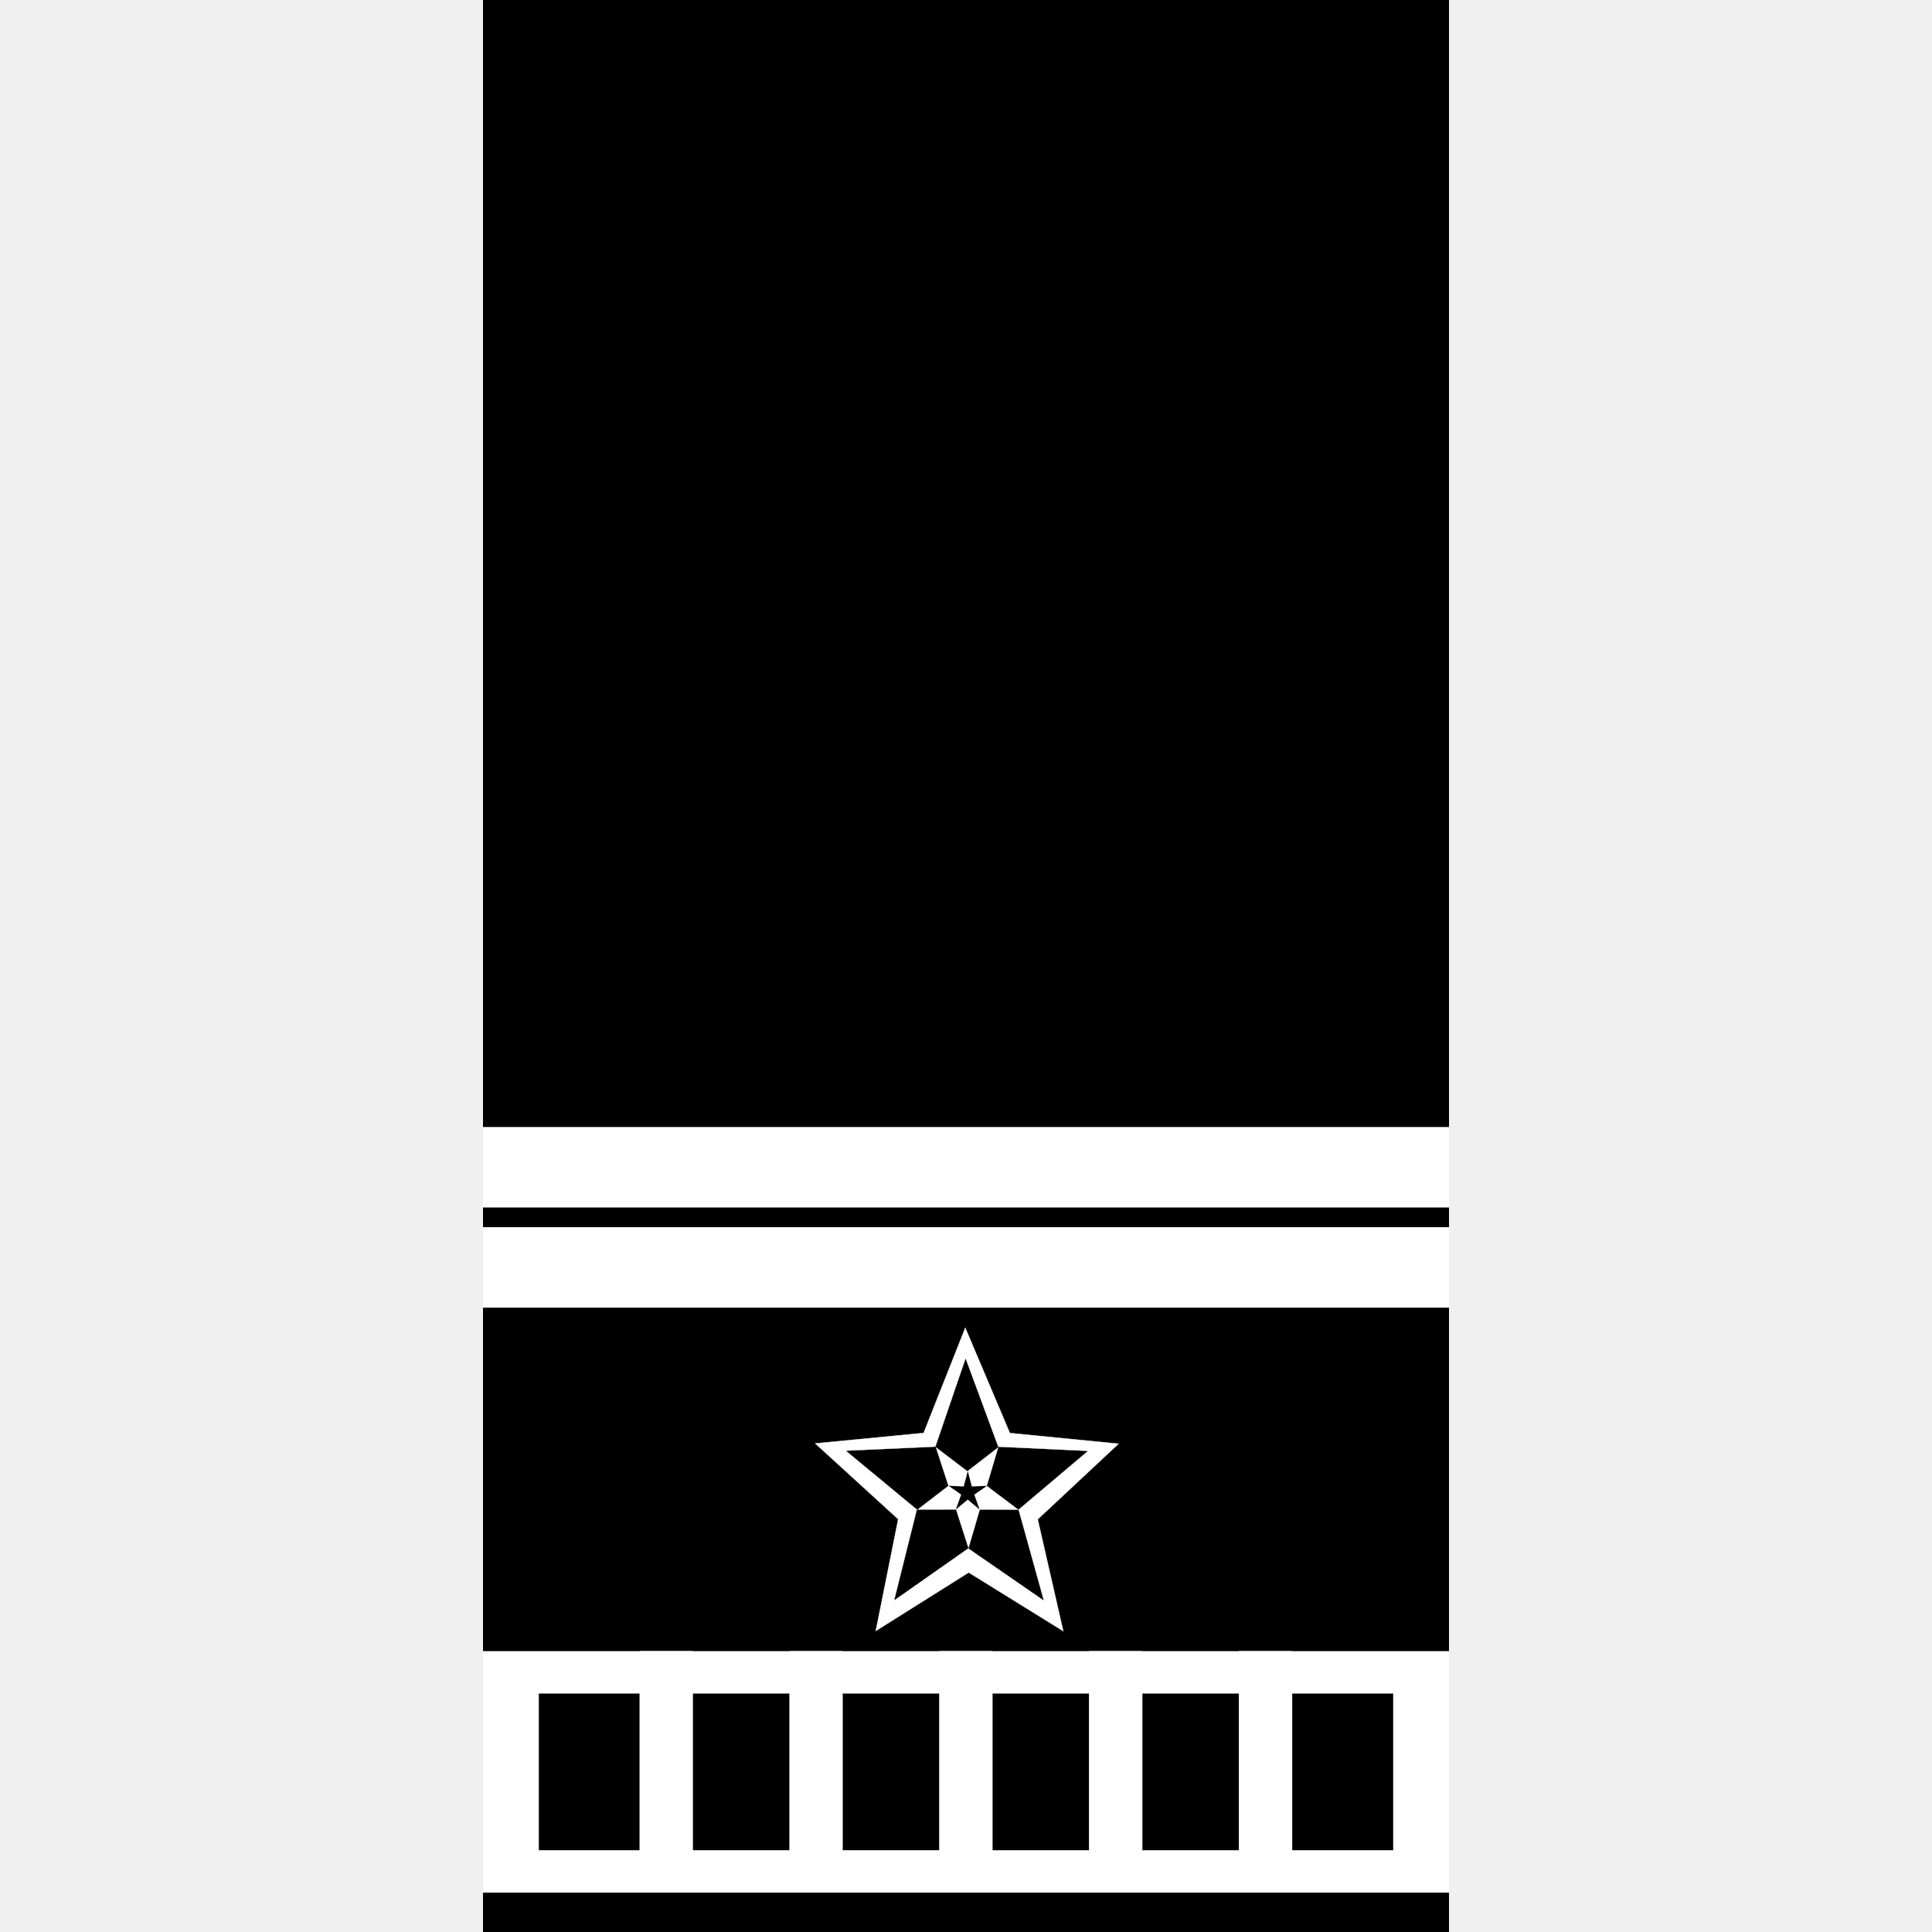
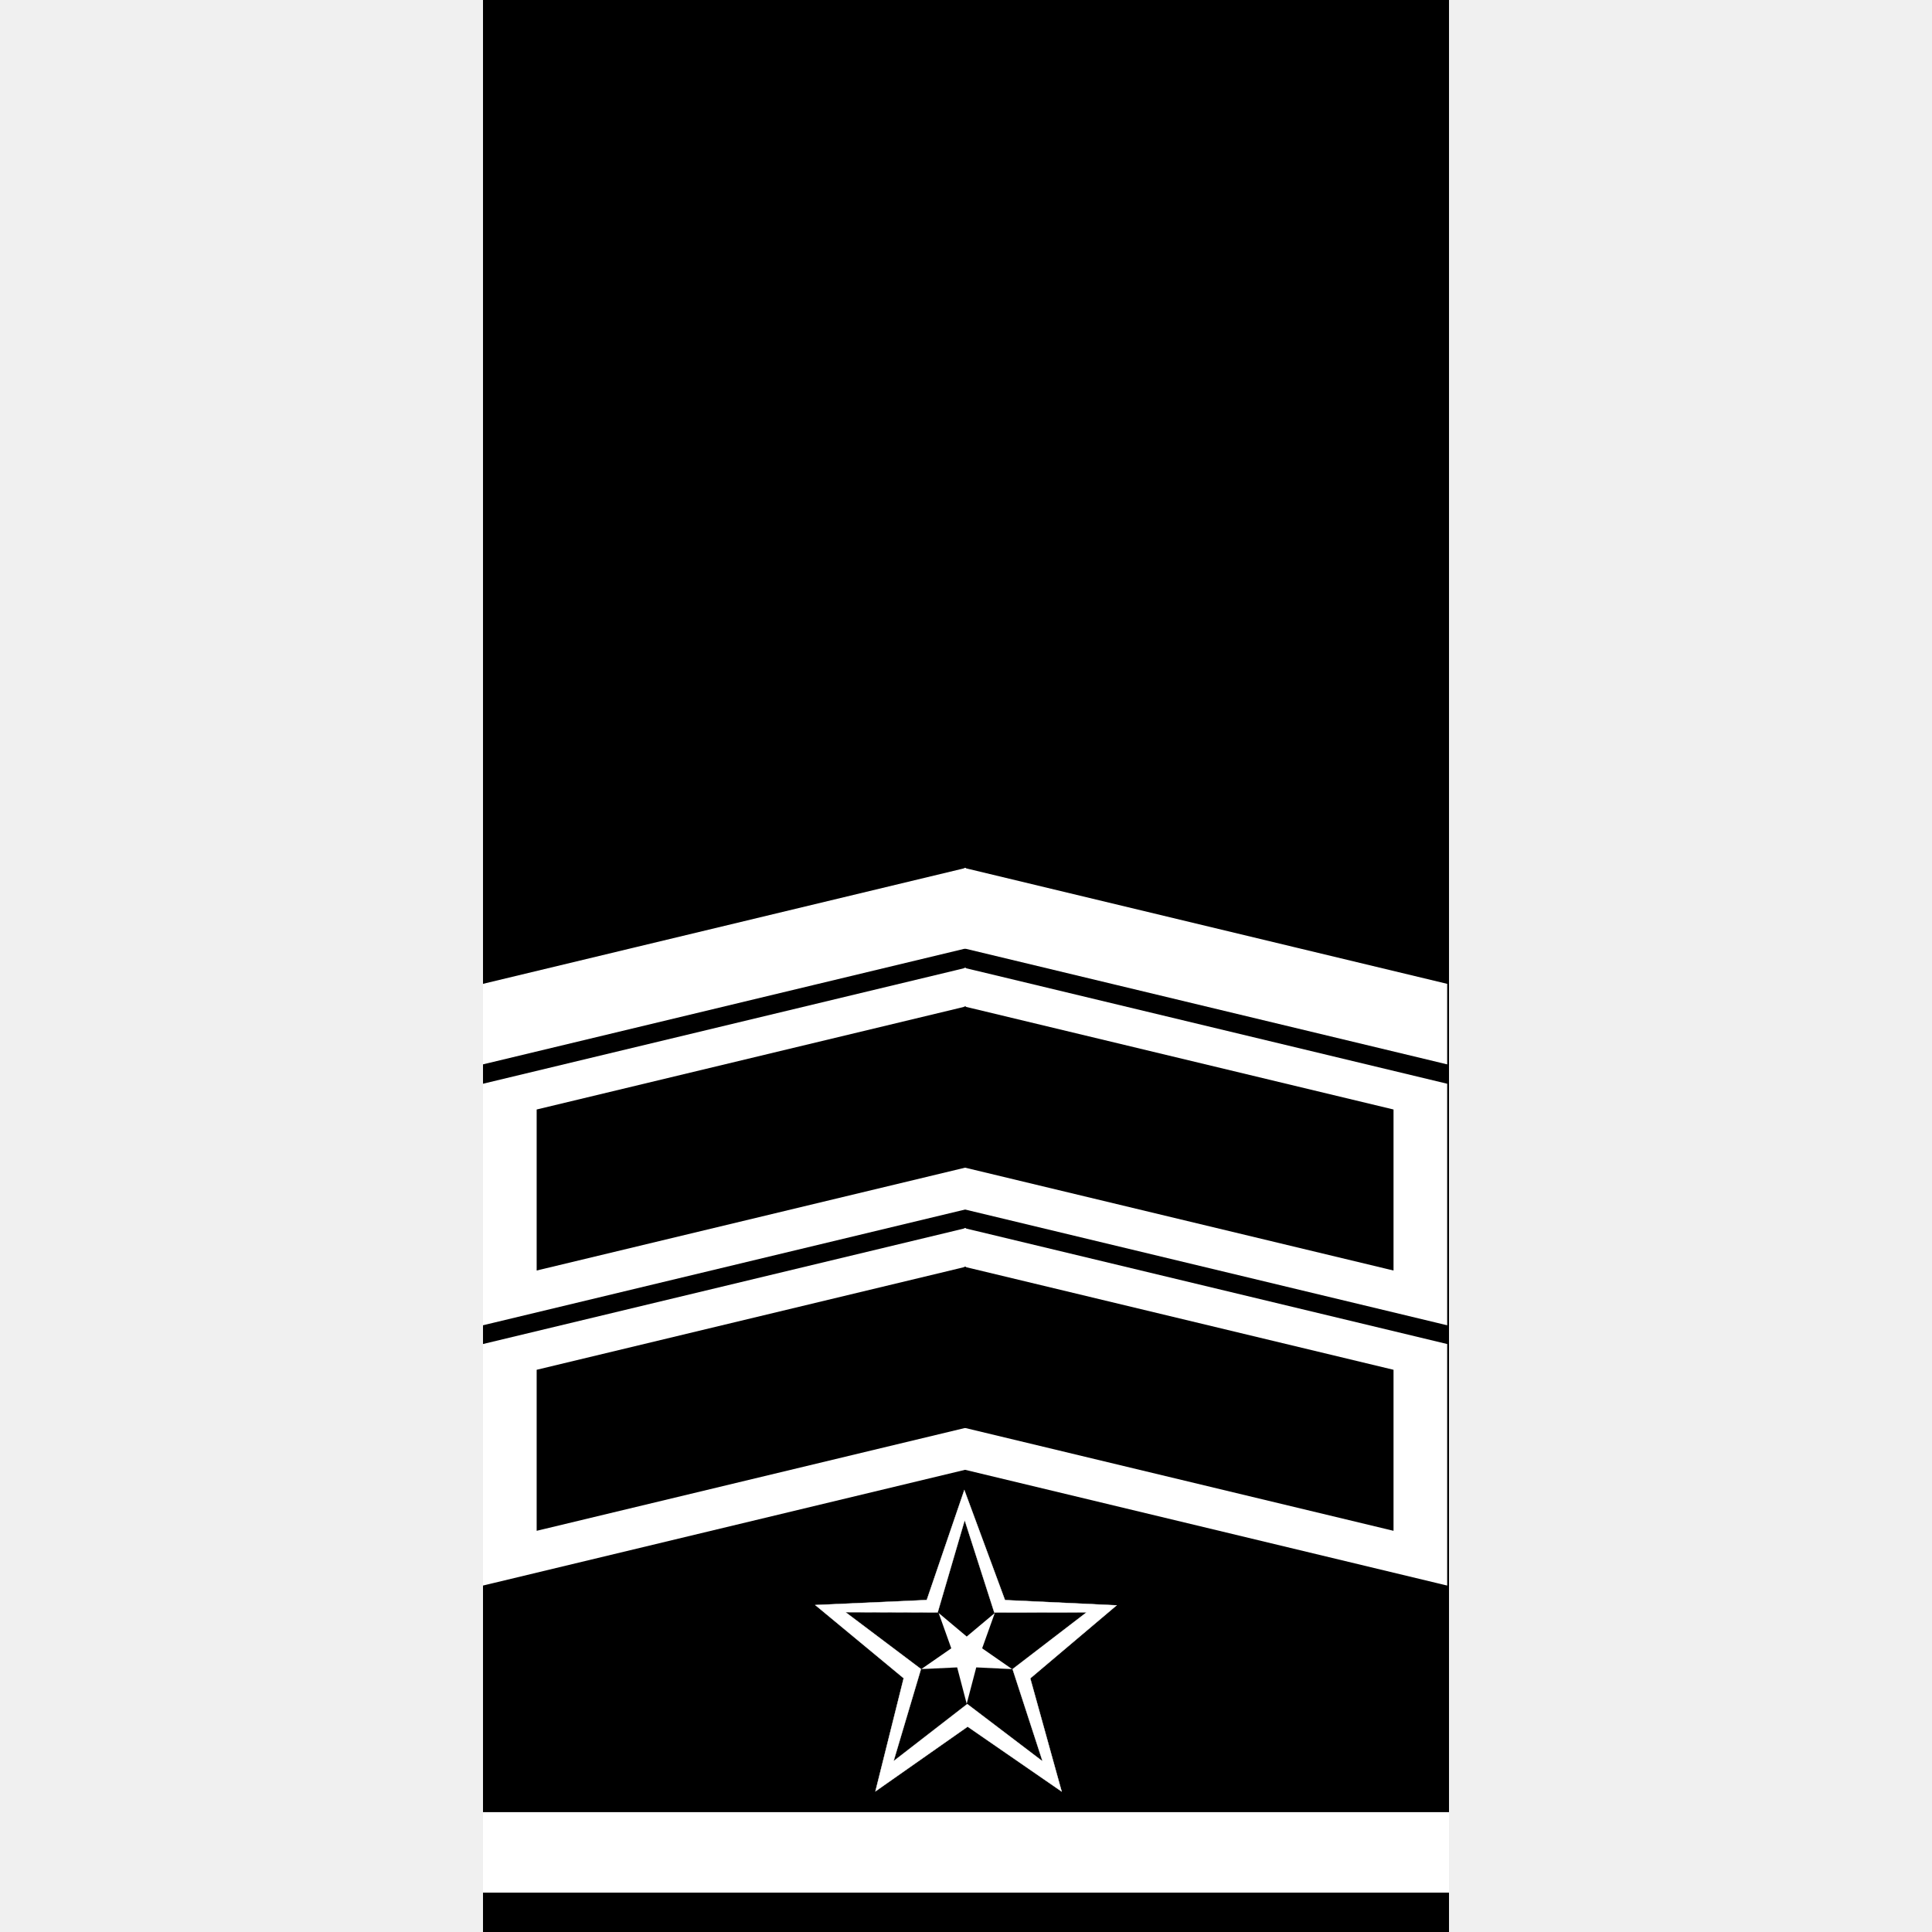
<svg xmlns="http://www.w3.org/2000/svg" width="1080" height="1080" viewBox="0 0 1080 1080" version="1.1" id="svg1" xml:space="preserve">
  <defs id="defs1" />
  <g id="layer1" style="display:inline">
    <rect style="display:inline;fill:#000000;stroke:#000000;stroke-width:1.211" id="rect4" width="538.789" height="1078.789" x="270.605" y="0.605" />
  </g>
  <g id="layer2">
-     <g id="g1" transform="translate(-5.543232e-6,450.5)">
-       <g id="layer2-5">
-         <rect style="fill:#ffffff;stroke:#ffffff;stroke-width:1.57" id="rect1" width="538.43" height="133.43" x="270.785" y="473.285" />
-         <rect style="fill:#000000;stroke:#ffffff;stroke-width:1.207" id="rect1-9" width="478.793" height="88.793" x="300.604" y="495.604" />
+     <g id="g1" transform="translate(8.4638596e-6,495.5)">
+       <g id="layer2-4">
+         <rect style="fill:#ffffff;stroke:#ffffff;stroke-width:0.903" id="rect1" width="539.097" height="44.097" x="270.451" y="517.951" />
      </g>
    </g>
-     <g id="g3" transform="matrix(0,-0.2496569,0.6635503,0,14.11272,1125.201)">
-       <g id="layer2-7">
-         <rect style="fill:#ffffff;stroke:#ffffff;stroke-width:0.903" id="rect1-55" width="539.097" height="44.097" x="270.451" y="517.951" />
-       </g>
-     </g>
-     <g id="g3-1" transform="matrix(0,-0.2496569,0.6635503,0,97.86272,1125.222)">
-       <g id="layer2-7-0">
-         <rect style="fill:#ffffff;stroke:#ffffff;stroke-width:0.903" id="rect1-55-4" width="539.097" height="44.097" x="270.451" y="517.951" />
-       </g>
-     </g>
-     <g id="g3-1-9" transform="matrix(0,-0.2496569,0.6635503,0,181.6127,1125.222)">
-       <g id="layer2-7-0-9">
-         <rect style="fill:#ffffff;stroke:#ffffff;stroke-width:0.903" id="rect1-55-4-3" width="539.097" height="44.097" x="270.451" y="517.951" />
-       </g>
-     </g>
-     <g id="g3-1-9-1" transform="matrix(0,-0.2496569,0.6635503,0,27.36272,1038.222)">
-       <g id="layer2-7-0-9-5" transform="translate(-348.4782,358.6767)">
-         <rect style="fill:#ffffff;stroke:#ffffff;stroke-width:0.903" id="rect1-55-4-3-5" width="539.097" height="44.097" x="270.451" y="517.951" />
-       </g>
-     </g>
-     <g id="g3-1-9-1-3" transform="matrix(0,-0.2496569,0.6635503,0,111.1127,1038.222)">
-       <g id="layer2-7-0-9-5-4" transform="translate(-348.4782,358.6767)">
-         <rect style="fill:#ffffff;stroke:#ffffff;stroke-width:0.903" id="rect1-55-4-3-5-5" width="539.097" height="44.097" x="270.451" y="517.951" />
-       </g>
-     </g>
-     <g id="g5" transform="matrix(0.2014994,0,0,0.2014268,431.6902,718.2023)">
-       <g id="layer2-70">
-         <g id="layer3-4">
-           <path style="fill:#ffffff;stroke:#ffffff" id="path7-4-0" d="M 462,612 179.882,458.105 -90.276,632.143 -31.093,316.276 -280.095,113.121 38.6,71.8 154.866,-227.794 292.647,62.534 613.506,80.53 379.964,301.284 Z" transform="matrix(0.9408514,0.03701347,-0.02045661,0.9887511,385.1421,338.8961)" />
-           <path style="fill:#000000;stroke:#ffffff" id="path7-4" d="M 462,612 179.196,439.313 -90.276,632.143 -13.432,309.817 -280.095,113.121 50.2,86.6 154.866,-227.794 282.156,78.14 613.506,80.53 361.88,296.129 Z" transform="matrix(0.7521324,0.02959069,-0.01635336,0.7904644,416.1898,379.2691)" />
-           <path style="fill:#ffffff;stroke:#ffffff" id="path7-1" d="M 462,612 178.511,420.522 -90.276,632.143 4.228,303.359 -280.095,113.121 61.8,101.4 154.866,-227.794 271.665,93.746 613.506,80.53 343.796,290.974 Z" transform="matrix(-0.3136803,-0.0123359,0.00682025,-0.3295324,594.5407,658.1312)" />
-           <path style="display:inline;fill:#000000;stroke:#ffffff" id="path8-5" d="M 814,878 205.745,527.743 -270.786,1043.08 -125.634,356.36 -763.005,62.4 -65.04,-11.76 17.574,-708.774 303.787,-67.887 992.217,-204.706 471.142,265.544 Z" transform="matrix(0.0593565,0.00960053,-0.0091438,0.06238245,534.9476,561.2176)" />
+     <g id="g2" transform="matrix(0.2503855,0,0,0.2503855,404.7607,781.952)">
+       <g id="layer2-1">
+         <g id="layer3">
+           <path style="fill:#ffffff;stroke:#ffffff" id="path7-4" d="M 462,612 179.196,439.313 -90.276,632.143 -13.432,309.817 -280.095,113.121 50.2,86.6 154.866,-227.794 282.156,78.14 613.506,80.53 361.88,296.129 Z" transform="matrix(0.7521324,0.02959069,-0.01635336,0.7904644,416.1898,379.2691)" />
+           <path style="fill:#000000;stroke:#ffffff" id="path7" d="M 462,612 178.511,420.522 -90.276,632.143 4.228,303.359 -280.095,113.121 61.8,101.4 154.866,-227.794 271.665,93.746 613.506,80.53 343.796,290.974 Z" transform="matrix(0.6017318,0.02366392,-0.01308325,0.6321408,441.0384,411.3633)" />
+           <path style="fill:#ffffff;stroke:#ffffff" id="path8" d="M 814,878 205.745,527.743 -270.786,1043.08 -125.634,356.36 -763.005,62.4 -65.04,-11.76 17.574,-708.774 303.787,-67.887 992.217,-204.706 471.142,265.544 Z" transform="matrix(-0.1127076,-0.0180583,0.01718276,-0.1184507,555.8451,597.0003)" />
        </g>
      </g>
    </g>
-     <g id="g2" transform="translate(-250,-195)">
-       <g id="layer2-2" transform="translate(250,363.5)">
-         <rect style="fill:#ffffff;stroke:#ffffff;stroke-width:0.903" id="rect1-5" width="539.097" height="44.097" x="270.451" y="517.951" />
+     <g id="g3" transform="translate(-0.503286,246.5)">
+       <g id="layer2-49" transform="rotate(180,539.9956,539.9166)">
+         <rect style="fill:#ffffff;stroke:#ffffff;stroke-width:1.127" id="rect1-1" width="276.529" height="133.889" x="278.753" y="375.621" transform="matrix(0.9723699,0.2334454,0,1,0,0)" />
+         <rect style="fill:#ffffff;stroke:#ffffff;stroke-width:1.127" id="rect1-0" width="276.529" height="133.889" x="-831.926" y="634.904" transform="matrix(-0.9723699,0.2334454,0,1,0,0)" />
+         <rect style="fill:#000000;stroke:#000000;stroke-width:0.867" id="rect1-0-8" width="245.94" height="89.145" x="-801.204" y="658.175" transform="matrix(-0.9723699,0.2334454,0,1,0,0)" />
+         <rect style="fill:#000000;stroke:#000000;stroke-width:0.867" id="rect1-5" width="245.94" height="89.145" x="309.472" y="398.893" transform="matrix(0.9723699,0.2334454,0,1,0,0)" />
      </g>
    </g>
-     <g id="g2-9" transform="translate(-296,-170)">
-       <g id="layer2-2-5" transform="translate(296,282.5)">
-         <rect style="fill:#ffffff;stroke:#ffffff;stroke-width:0.903" id="rect1-5-6" width="539.097" height="44.097" x="270.451" y="517.951" />
+     <g id="g3-4" transform="translate(-0.503286,101)">
+       <g id="layer2-49-3" transform="rotate(180,539.9956,539.9166)">
+         <rect style="fill:#ffffff;stroke:#ffffff;stroke-width:1.127" id="rect1-1-5" width="276.529" height="133.889" x="278.753" y="375.621" transform="matrix(0.9723699,0.2334454,0,1,0,0)" />
+         <rect style="fill:#ffffff;stroke:#ffffff;stroke-width:1.127" id="rect1-0-9" width="276.529" height="133.889" x="-831.926" y="634.904" transform="matrix(-0.9723699,0.2334454,0,1,0,0)" />
+         <rect style="fill:#000000;stroke:#000000;stroke-width:0.867" id="rect1-0-8-4" width="245.94" height="89.145" x="-801.204" y="658.175" transform="matrix(-0.9723699,0.2334454,0,1,0,0)" />
+         <rect style="fill:#000000;stroke:#000000;stroke-width:0.867" id="rect1-5-6" width="245.94" height="89.145" x="309.472" y="398.893" transform="matrix(0.9723699,0.2334454,0,1,0,0)" />
+       </g>
+     </g>
+     <g id="g4" transform="translate(-0.5000123,0.1570255)">
+       <g id="layer2-0" transform="rotate(180,539.9955,539.9141)">
+         <rect style="fill:#ffffff;stroke:#ffffff;stroke-width:0.649" id="rect1-4" width="277.014" height="44.36" x="278.511" y="420.383" transform="matrix(0.9723699,0.2334454,0,1,0,0)" />
+         <rect style="fill:#ffffff;stroke:#ffffff;stroke-width:0.649" id="rect1-0-7" width="277.014" height="44.36" x="-832.168" y="679.666" transform="matrix(-0.9723699,0.2334454,0,1,0,0)" />
      </g>
    </g>
  </g>
</svg>
